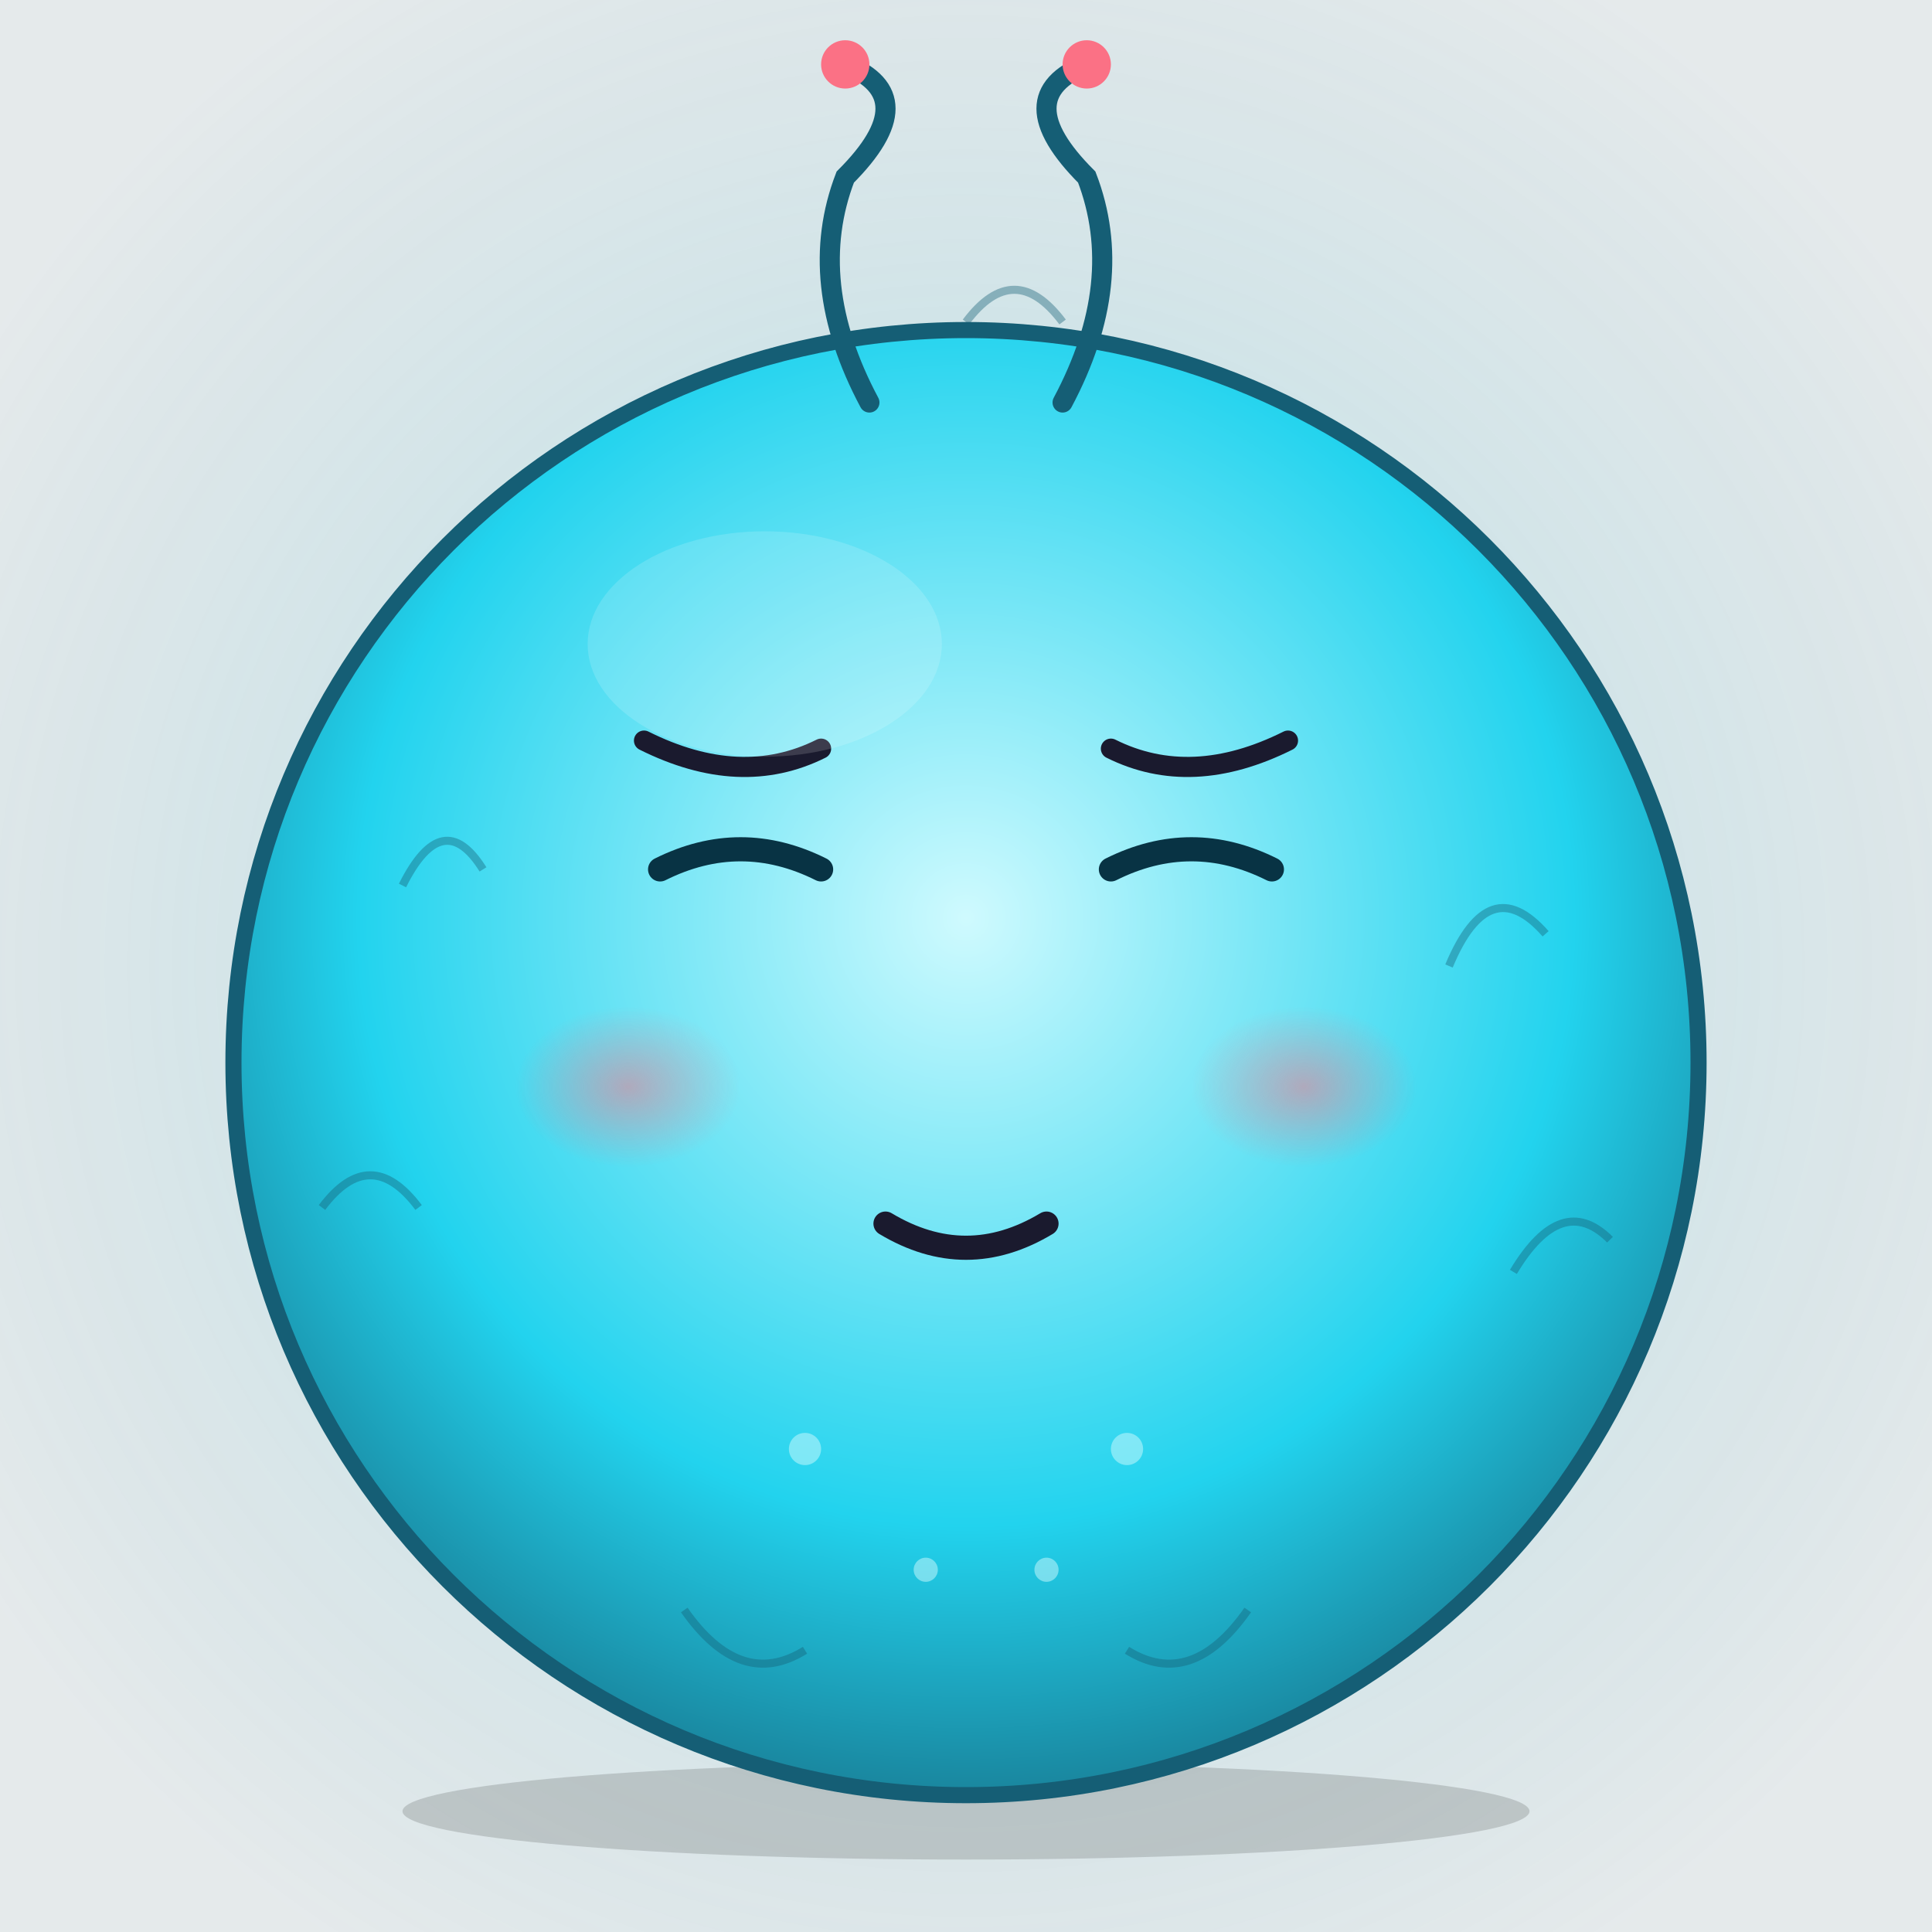
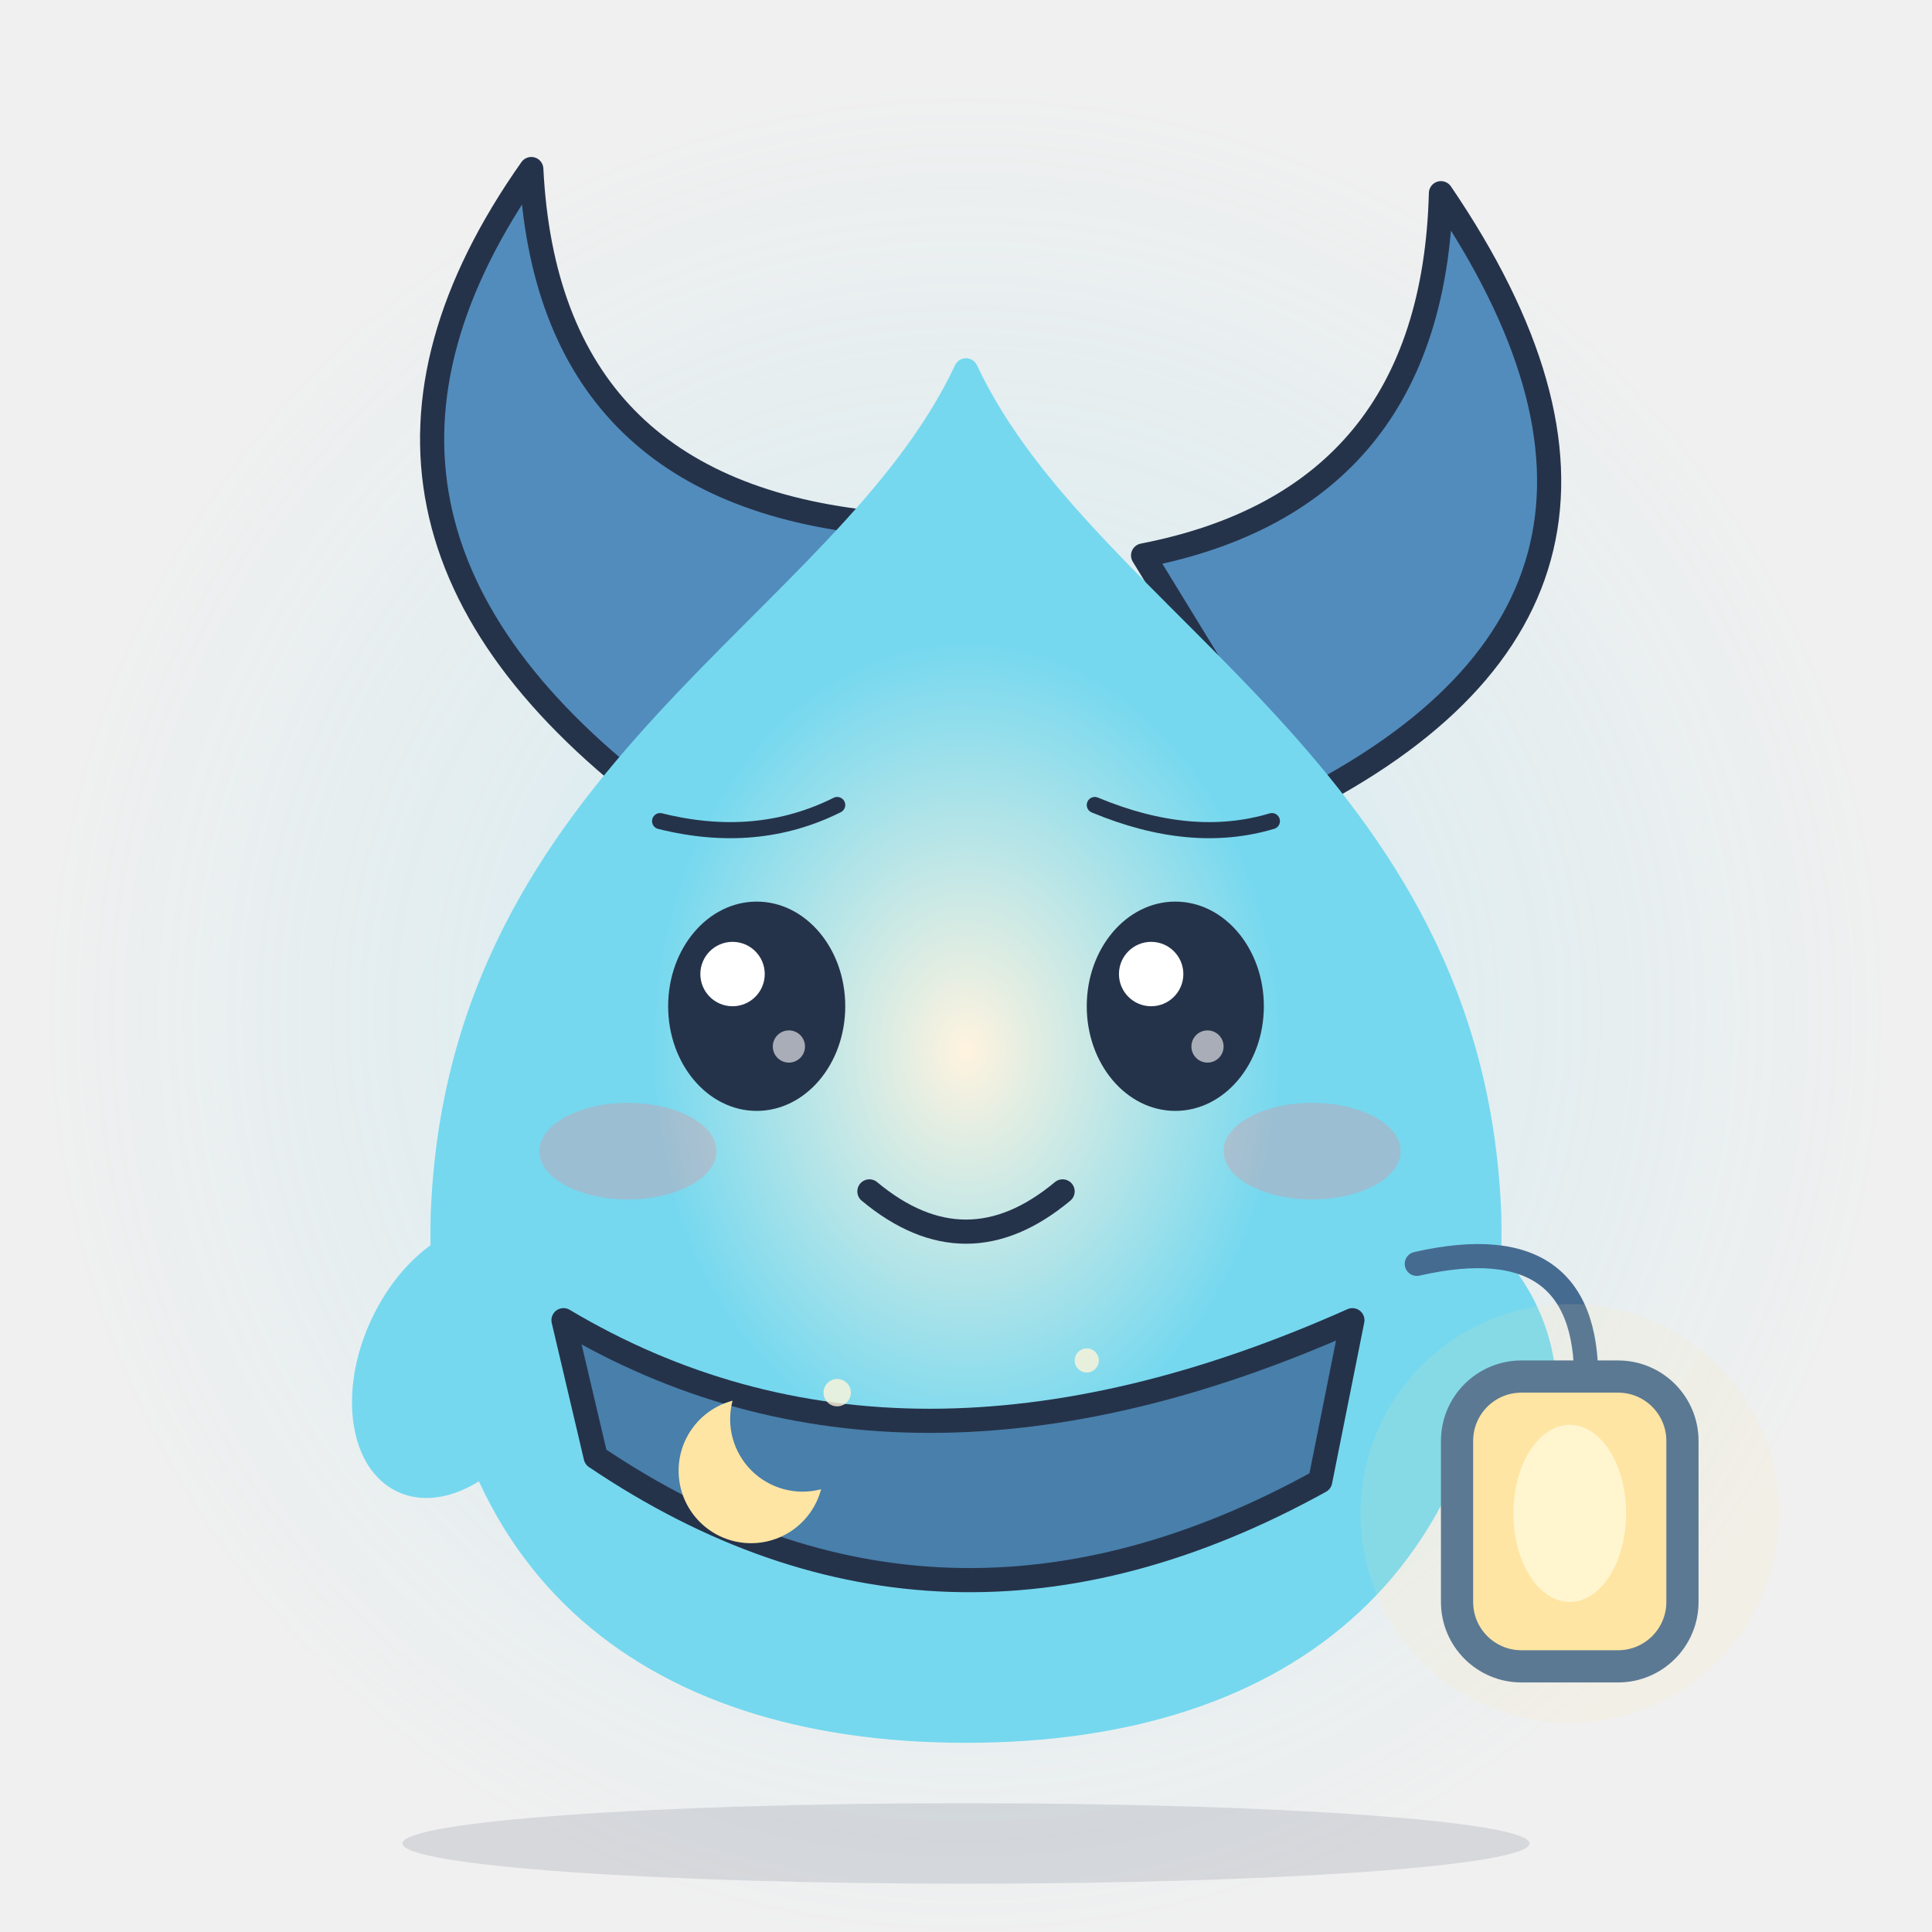
- <svg xmlns="http://www.w3.org/2000/svg" viewBox="0 0 240 240" width="240" height="240" role="img" aria-label="Nori the Lumming (embarrassed)">
+ <svg xmlns="http://www.w3.org/2000/svg" viewBox="0 0 240 240" width="240" height="240" role="img" aria-label="Nori The Cosmic Weirdo — embarrassed">
  <defs>
-     <radialGradient id="bg-nori-embarrassed" cx="50%" cy="50%" r="60%">
-       <stop offset="0%" stop-color="#22d3ee" stop-opacity="0.255" />
-       <stop offset="100%" stop-color="#0e7490" stop-opacity="0.05" />
+     <radialGradient id="body">
+       <stop stop-color="#fff3df" offset="0" />
+       <stop stop-color="#75d8ef" offset=".6" />
+       <stop stop-color="#75d8ef" offset="1" />
    </radialGradient>
-     <radialGradient id="fur-nori-embarrassed" cx="50%" cy="40%" r="70%">
-       <stop offset="0%" stop-color="#cffafe" />
-       <stop offset="60%" stop-color="#22d3ee" />
-       <stop offset="100%" stop-color="#155e75" />
+     <radialGradient id="halo">
+       <stop stop-color="#75d8ef" stop-opacity=".25" />
+       <stop stop-color="#75d8ef" stop-opacity="0" offset="1" />
    </radialGradient>
-     <radialGradient id="cheek-nori-embarrassed" cx="50%" cy="50%" r="50%">
-       <stop offset="0%" stop-color="#fb7185" stop-opacity="0.5" />
-       <stop offset="100%" stop-color="#fb7185" stop-opacity="0" />
-     </radialGradient>
+     <pattern id="checker" width="16" height="16" patternUnits="userSpaceOnUse">
+       <rect width="16" height="16" fill="#fff1d9" />
+       <path d="M0 0H8V8H0ZM8 8H16V16H8Z" fill="#665087" />
+     </pattern>
  </defs>
-   <rect width="240" height="240" fill="url(#bg-nori-embarrassed)" />
-   <ellipse cx="120" cy="225" rx="70" ry="6" fill="#000" opacity="0.15" />
-   <circle cx="120" cy="132" r="91" fill="url(#fur-nori-embarrassed)" stroke="#155e75" stroke-width="2" />
-   <g opacity="0.4" stroke="#155e75" stroke-width="1" fill="none">
-     <path d="M50,110 Q55,100 60,108" />
-     <path d="M180,120 Q185,108 192,116" />
-     <path d="M40,150 Q46,142 52,150" />
-     <path d="M188,158 Q194,148 200,154" />
-     <path d="M120,40 Q126,32 132,40" />
-     <path d="M85,200 Q92,210 100,205" />
-     <path d="M155,200 Q148,210 140,205" />
+   <circle cx="120" cy="126" r="115" fill="url(#halo)" />
+   <ellipse cx="120" cy="229" rx="70" ry="5" fill="#1a2440" opacity=".12" />
+   <path d="M82 100 Q35 65 66 21 Q68 61 109 65Z" fill="#528cbd" stroke="#25334a" stroke-width="3" stroke-linecap="round" stroke-linejoin="round" />
+   <path d="M142 69 Q178 62 179 24 Q213 74 161 100Z" fill="#528cbd" stroke="#25334a" stroke-width="3" stroke-linecap="round" stroke-linejoin="round" />
+   <path d="M120 46 C135 78 183 96 185 151 C186 194 160 215 120 215 C80 215 54 194 55 151 C57 96 105 78 120 46Z" fill="url(#body)" stroke="#75d8ef" stroke-width="3" stroke-linecap="round" stroke-linejoin="round" />
+   <ellipse cx="57" cy="169" rx="12" ry="18" fill="#75d8ef" transform="rotate(25 57 169)" />
+   <ellipse cx="181" cy="167" rx="11" ry="17" fill="#75d8ef" transform="rotate(-25 181 167)" />
+   <ellipse cx="78" cy="143" rx="11" ry="6" fill="#ed8795" opacity=".32" />
+   <ellipse cx="163" cy="143" rx="11" ry="6" fill="#ed8795" opacity=".32" />
+   <ellipse cx="94" cy="125" rx="11" ry="13" fill="#25334a" />
+   <circle cx="91" cy="121" r="4" fill="#fff" />
+   <circle cx="98" cy="130" r="2" fill="#fff" opacity=".6" />
+   <ellipse cx="146" cy="125" rx="11" ry="13" fill="#25334a" />
+   <circle cx="143" cy="121" r="4" fill="#fff" />
+   <circle cx="150" cy="130" r="2" fill="#fff" opacity=".6" />
+   <path d="M82 102 Q94 105 104 100 M136 100 Q148 105 158 102" fill="none" stroke="#25334a" stroke-width="2" stroke-linecap="round" stroke-linejoin="round" />
+   <path d="M108 148 Q120 158 132 148" fill="none" stroke="#25334a" stroke-width="3" stroke-linecap="round" stroke-linejoin="round" />
+   <path d="M70 164 Q112 189 168 164 L164 184 Q117 210 74 181Z" fill="#487fab" stroke="#25334a" stroke-width="3" stroke-linecap="round" stroke-linejoin="round" />
+   <path d="M91 174a9 9 0 1 0 11 11 9 9 0 0 1-11-11" fill="#ffe5a3" />
+   <path d="M176 157 Q198 152 197 173" fill="none" stroke="#466b91" stroke-width="3" stroke-linecap="round" stroke-linejoin="round" />
+   <rect x="181" y="171" width="28" height="36" rx="8" fill="#ffe5a3" stroke="#466b91" stroke-width="4" />
+   <ellipse cx="195" cy="188" rx="7" ry="11" fill="#fff8d6" />
+   <circle cx="195" cy="188" r="26" fill="#ffe4a3" opacity=".12" />
+   <g fill="#fff5da" opacity=".8">
+     <circle cx="104" cy="173" r="1.7" />
+     <circle cx="135" cy="169" r="1.5" />
  </g>
-   <path d="M108,50 Q100,35 105,22 Q115,12 105,8" stroke="#155e75" stroke-width="2.5" fill="none" stroke-linecap="round" />
-   <path d="M132,50 Q140,35 135,22 Q125,12 135,8" stroke="#155e75" stroke-width="2.5" fill="none" stroke-linecap="round" />
-   <circle cx="105" cy="8" r="3" fill="#fb7185" />
-   <circle cx="135" cy="8" r="3" fill="#fb7185" />
-   <ellipse cx="78" cy="135" rx="14" ry="10" fill="url(#cheek-nori-embarrassed)" />
-   <ellipse cx="162" cy="135" rx="14" ry="10" fill="url(#cheek-nori-embarrassed)" />
-   <path d="M82,108 Q92,103 102,108" stroke="#083344" stroke-width="3" fill="none" stroke-linecap="round" />
-   <path d="M138,108 Q148,103 158,108" stroke="#083344" stroke-width="3" fill="none" stroke-linecap="round" />
-   <path d="M80,92 Q92,98 102,93" stroke="#1a1a2e" stroke-width="2.5" fill="none" stroke-linecap="round" />
-   <path d="M138,93 Q148,98 160,92" stroke="#1a1a2e" stroke-width="2.5" fill="none" stroke-linecap="round" />
-   <path d="M110,152 Q120,158 130,152" stroke="#1a1a2e" stroke-width="3" fill="none" stroke-linecap="round" />
-   <g opacity="0.5" fill="#cffafe">
-     <circle cx="100" cy="180" r="2" />
-     <circle cx="140" cy="180" r="2" />
-     <circle cx="115" cy="195" r="1.5" />
-     <circle cx="130" cy="195" r="1.5" />
-   </g>
-   <ellipse cx="95" cy="80" rx="22" ry="14" fill="#fff" opacity="0.15" />
</svg>
